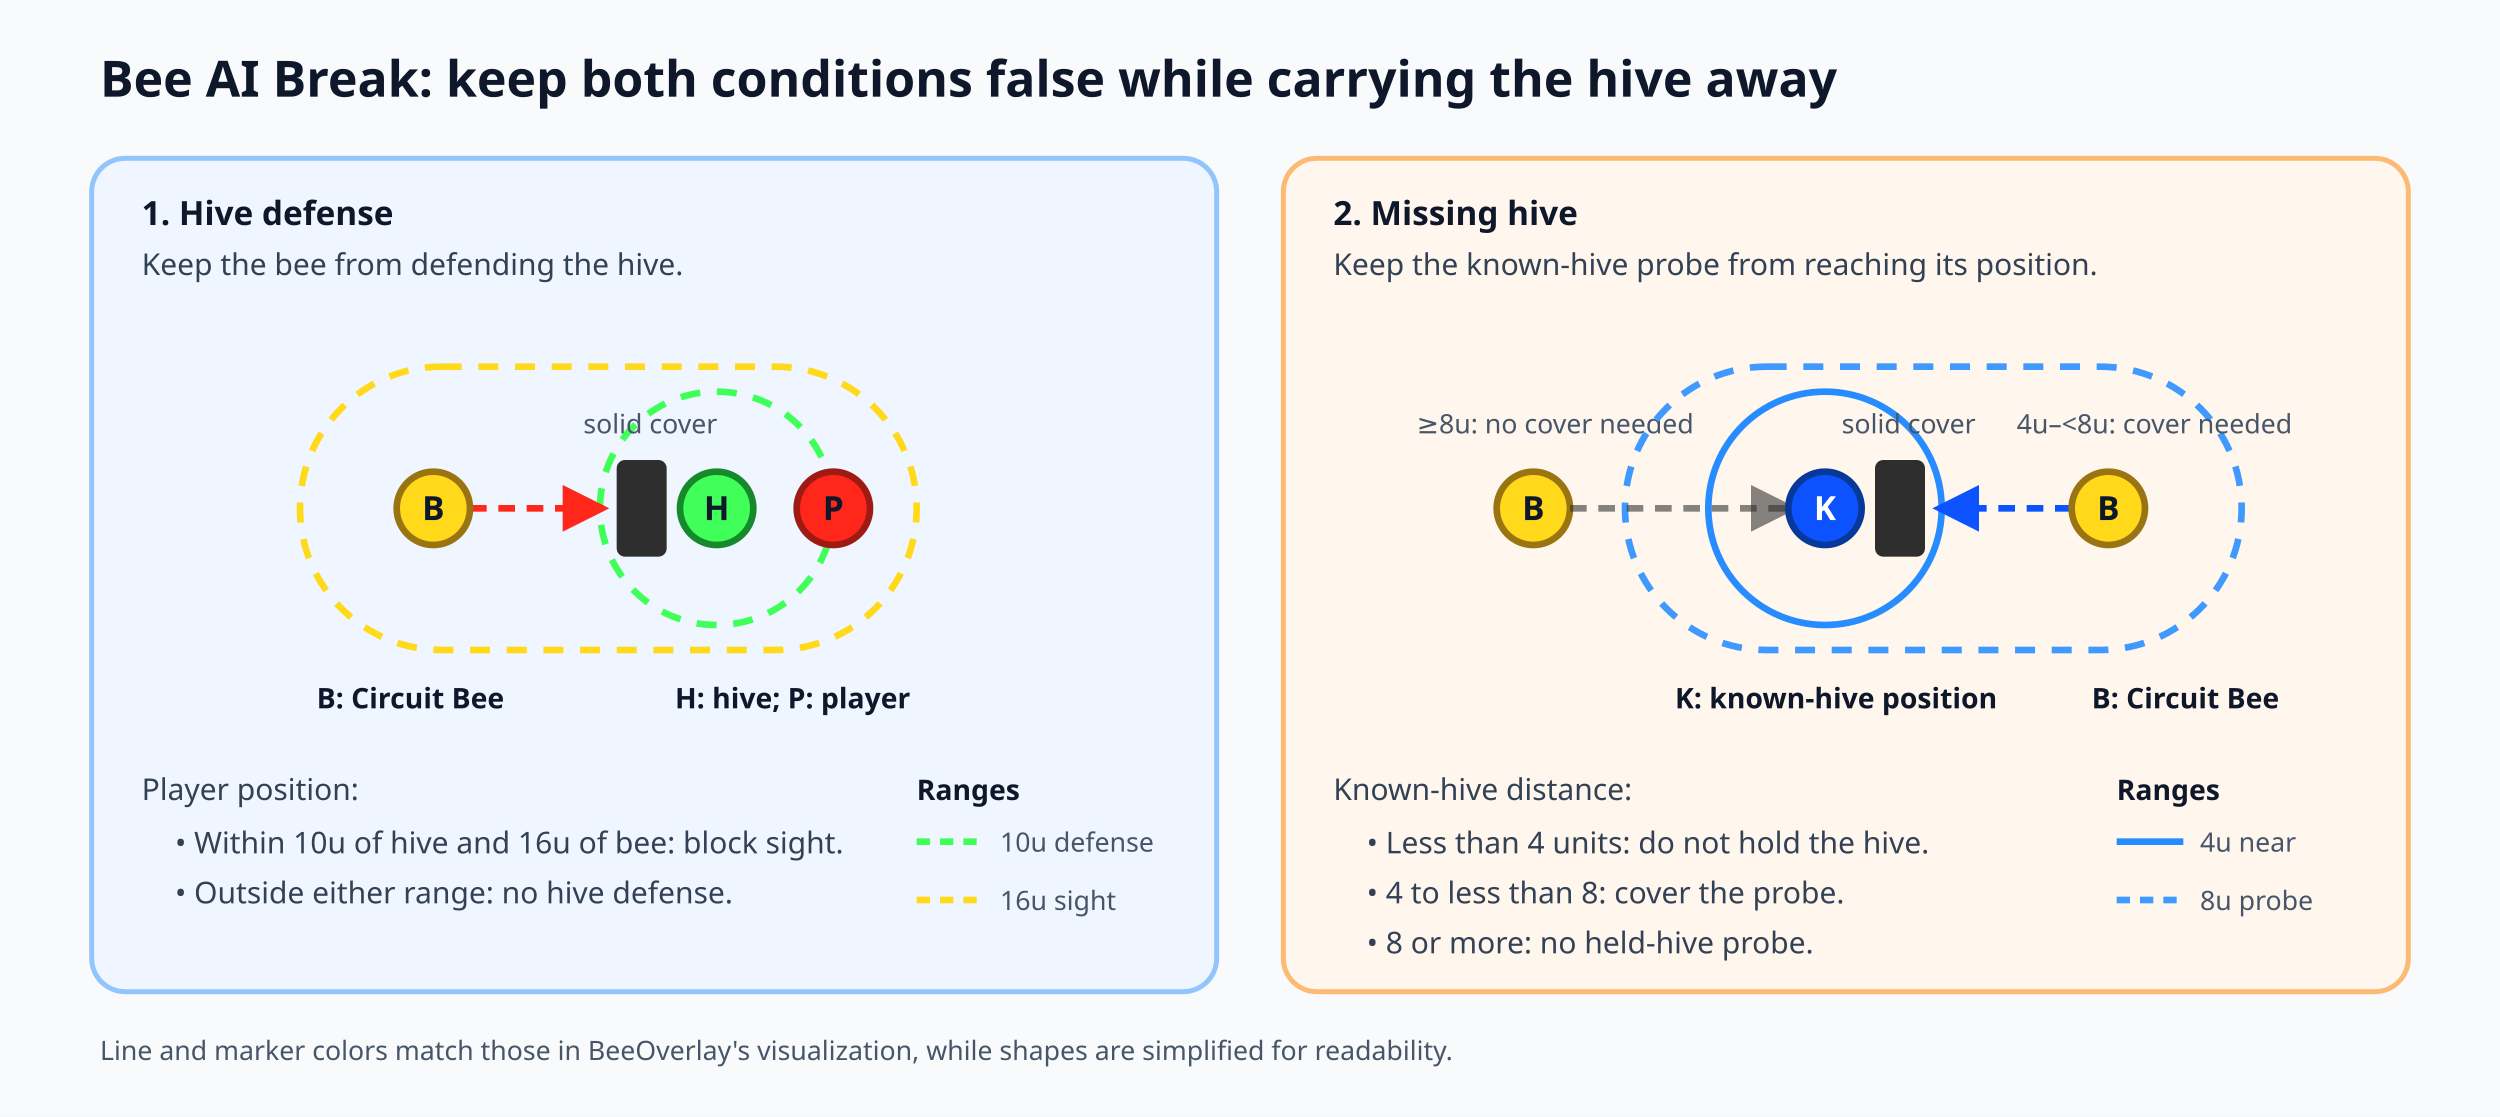
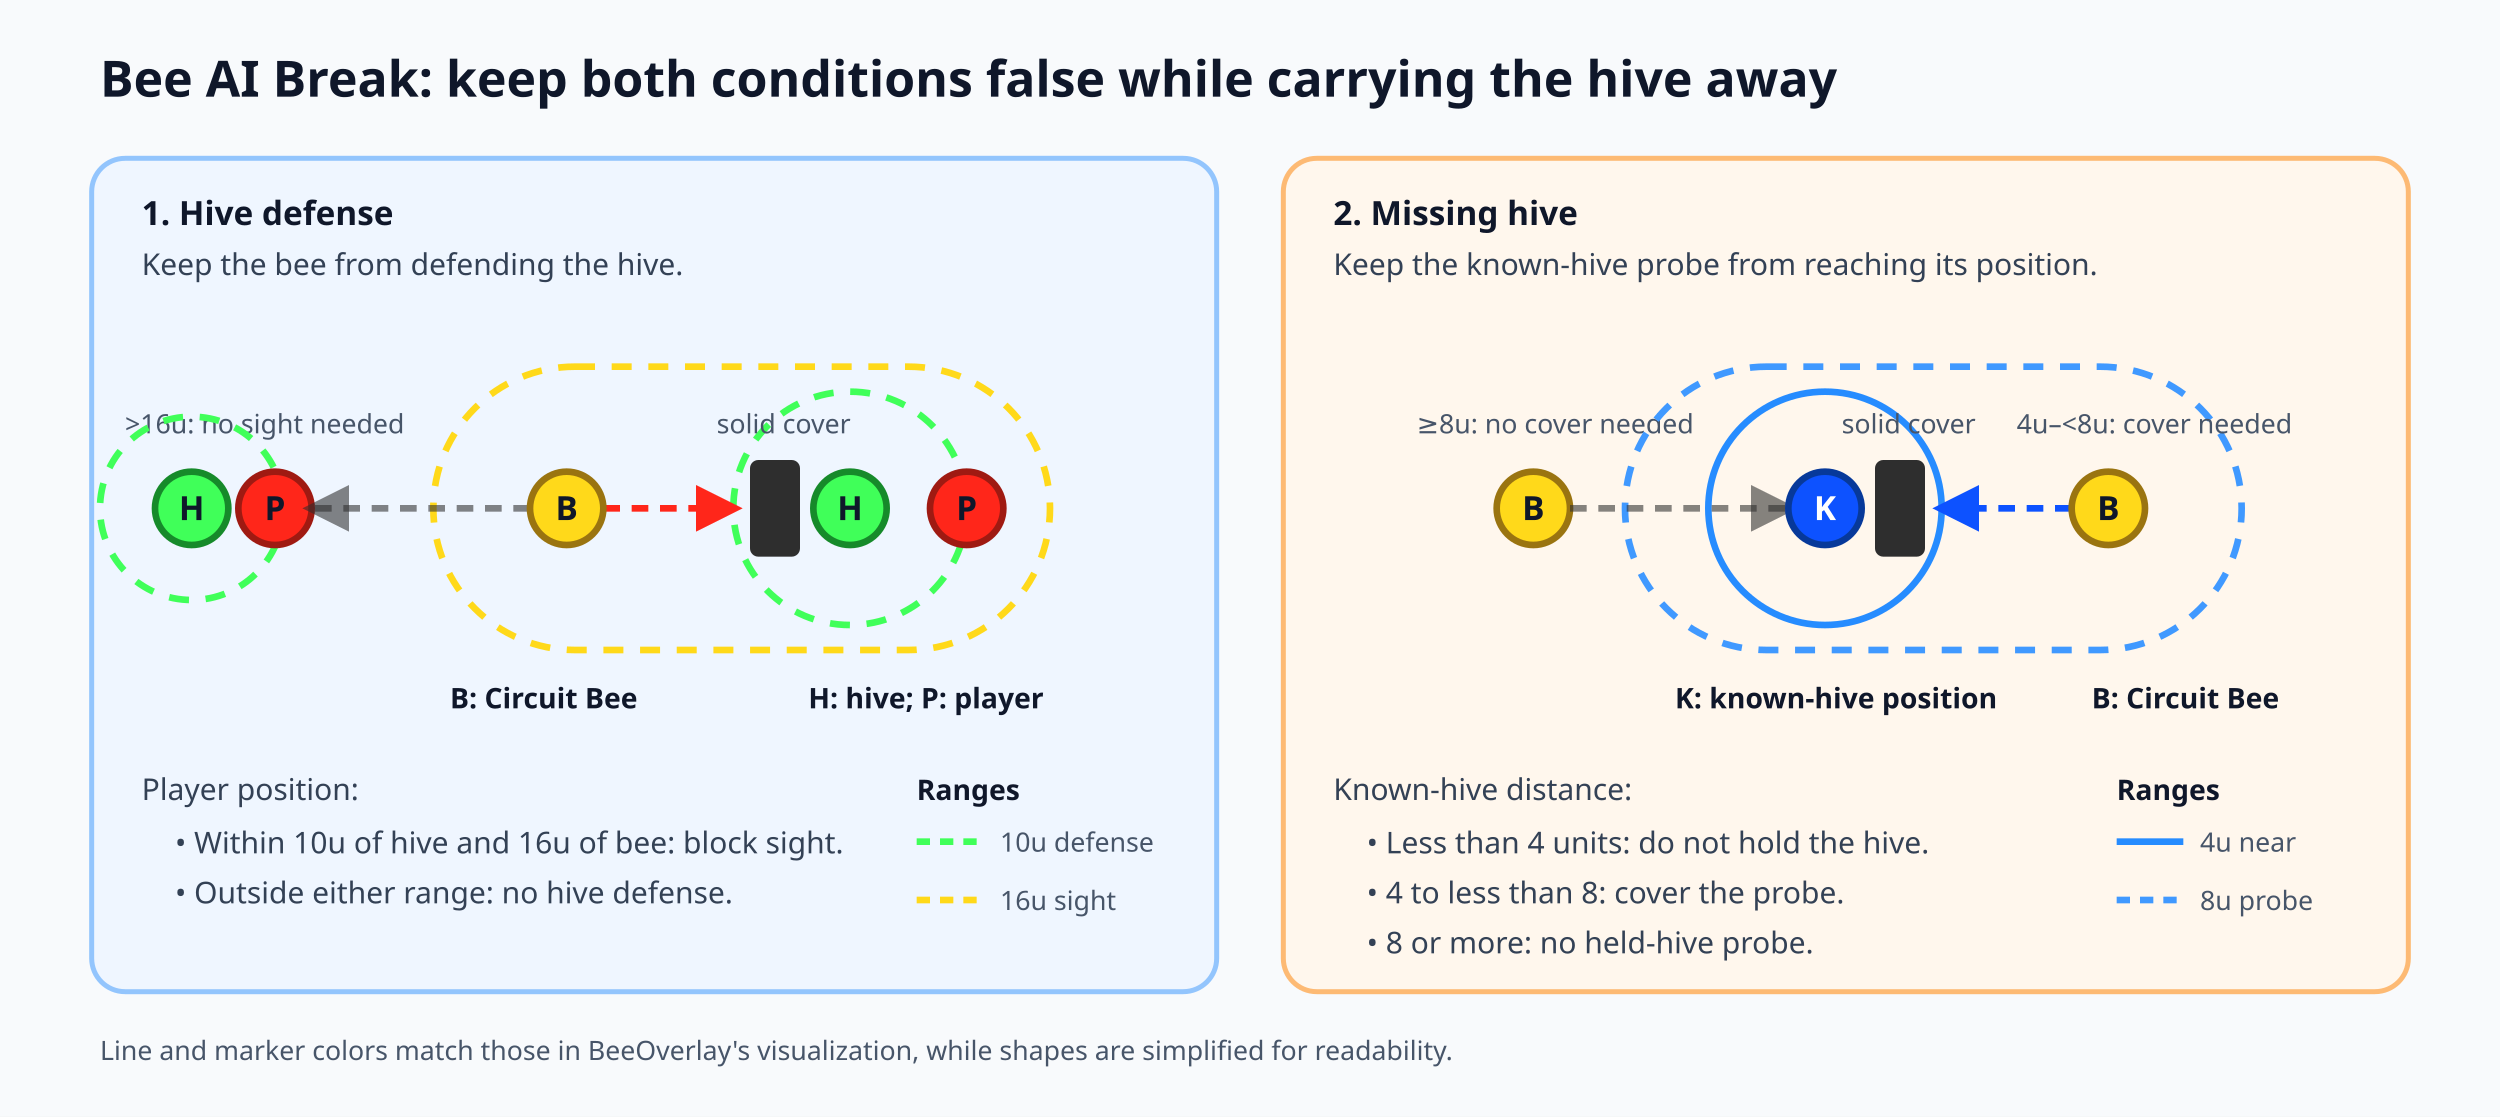
<svg xmlns="http://www.w3.org/2000/svg" width="1500" height="670" viewBox="0 0 1500 670" role="img" aria-labelledby="title desc">
  <defs>
    <marker id="arrow" viewBox="0 0 10 10" refX="8" refY="5" markerWidth="7" markerHeight="7" orient="auto-start-reverse">
      <path d="M 0 0 L 10 5 L 0 10 z" fill="#334155" />
    </marker>
    <marker id="sight-arrow" viewBox="0 0 10 10" refX="8" refY="5" markerWidth="7" markerHeight="7" orient="auto-start-reverse">
      <path d="M 0 0 L 10 5 L 0 10 z" fill="#FF261A" />
    </marker>
    <marker id="probe-arrow" viewBox="0 0 10 10" refX="8" refY="5" markerWidth="7" markerHeight="7" orient="auto-start-reverse">
      <path d="M 0 0 L 10 5 L 0 10 z" fill="#0D52FF" />
    </marker>
    <marker id="inactive-arrow" viewBox="0 0 10 10" refX="8" refY="5" markerWidth="7" markerHeight="7" orient="auto-start-reverse">
      <path d="M 0 0 L 10 5 L 0 10 z" fill="#2E2E2E" fill-opacity="0.58" />
    </marker>
    <style>
      .heading { font: 700 30px sans-serif; fill: #0f172a; }
      .subheading { font: 700 20px sans-serif; fill: #0f172a; }
      .body { font: 18px sans-serif; fill: #334155; }
      .small { font: 16px sans-serif; fill: #475569; }
      .label { font: 700 17px sans-serif; fill: #0f172a; }
      .marker { font: 700 20px sans-serif; fill: #0f172a; text-anchor: middle; dominant-baseline: middle; }
      .marker-light { font: 700 20px sans-serif; fill: #ffffff; text-anchor: middle; dominant-baseline: middle; }
    </style>
  </defs>
  <rect width="1500" height="670" fill="#f8fafc" />
  <text x="60" y="58" class="heading">Bee AI Break: keep both conditions false while carrying the hive away</text>
  <g transform="translate(0 -30)">
    <rect x="55" y="125" width="675" height="500" rx="20" fill="#eff6ff" stroke="#93c5fd" stroke-width="3" />
    <text x="85" y="165" class="subheading">1. Hive defense</text>
    <text x="85" y="195" class="body">Keep the bee from defending the hive.</text>
-     <rect x="180" y="250" width="370" height="170" rx="85" fill="none" stroke="#FFD91A" stroke-width="4" stroke-dasharray="12 10" />
-     <circle cx="430" cy="335" r="70" fill="none" stroke="#40FF59" stroke-width="4" stroke-dasharray="12 10" />
-     <path d="M 282 335 H 360" fill="none" stroke="#FF261A" stroke-width="4" stroke-dasharray="10 7" marker-end="url(#sight-arrow)" />
-     <rect x="370" y="306" width="30" height="58" rx="5" fill="#2E2E2E" />
-     <text x="350" y="290" class="small">solid cover</text>
-     <circle cx="260" cy="335" r="22" fill="#FFD91A" stroke="#9A7410" stroke-width="4" />
-     <text x="260" y="335" class="marker">B</text>
-     <circle cx="430" cy="335" r="22" fill="#40FF59" stroke="#168A2A" stroke-width="4" />
-     <text x="430" y="335" class="marker">H</text>
-     <circle cx="500" cy="335" r="22" fill="#FF261A" stroke="#9F1A12" stroke-width="4" />
-     <text x="500" y="335" class="marker">P</text>
-     <text x="190" y="455" class="label">B: Circuit Bee</text>
-     <text x="405" y="455" class="label">H: hive; P: player</text>
+     <text x="75" y="290" class="small">&gt;16u: no sight needed</text>
+     <circle cx="115" cy="335" r="55" fill="none" stroke="#40FF59" stroke-width="4" stroke-dasharray="12 10" />
+     <circle cx="115" cy="335" r="22" fill="#40FF59" stroke="#168A2A" stroke-width="4" />
+     <text x="115" y="335" class="marker">H</text>
+     <circle cx="165" cy="335" r="22" fill="#FF261A" stroke="#9F1A12" stroke-width="4" />
+     <text x="165" y="335" class="marker">P</text>
+     <rect x="260" y="250" width="370" height="170" rx="85" fill="none" stroke="#FFD91A" stroke-width="4" stroke-dasharray="12 10" />
+     <circle cx="510" cy="335" r="70" fill="none" stroke="#40FF59" stroke-width="4" stroke-dasharray="12 10" />
+     <path d="M 318 335 H 187" fill="none" stroke="#2E2E2E" stroke-opacity="0.58" stroke-width="4" stroke-dasharray="10 7" marker-end="url(#inactive-arrow)" />
+     <path d="M 362 335 H 440" fill="none" stroke="#FF261A" stroke-width="4" stroke-dasharray="10 7" marker-end="url(#sight-arrow)" />
+     <rect x="450" y="306" width="30" height="58" rx="5" fill="#2E2E2E" />
+     <text x="430" y="290" class="small">solid cover</text>
+     <circle cx="340" cy="335" r="22" fill="#FFD91A" stroke="#9A7410" stroke-width="4" />
+     <text x="340" y="335" class="marker">B</text>
+     <circle cx="510" cy="335" r="22" fill="#40FF59" stroke="#168A2A" stroke-width="4" />
+     <text x="510" y="335" class="marker">H</text>
+     <circle cx="580" cy="335" r="22" fill="#FF261A" stroke="#9F1A12" stroke-width="4" />
+     <text x="580" y="335" class="marker">P</text>
+     <text x="270" y="455" class="label">B: Circuit Bee</text>
+     <text x="485" y="455" class="label">H: hive; P: player</text>
    <text x="85" y="510" class="body">Player position:</text>
    <text x="105" y="542" class="body">• Within 10u of hive and 16u of bee: block sight.</text>
    <text x="105" y="572" class="body">• Outside either range: no hive defense.</text>
    <text x="550" y="510" class="label">Ranges</text>
    <path d="M 550 535 H 590" fill="none" stroke="#40FF59" stroke-width="4" stroke-dasharray="8 6" />
    <text x="600" y="541" class="small">10u defense</text>
    <path d="M 550 570 H 590" fill="none" stroke="#FFD91A" stroke-width="4" stroke-dasharray="8 6" />
    <text x="600" y="576" class="small">16u sight</text>
    <rect x="770" y="125" width="675" height="500" rx="20" fill="#fff7ed" stroke="#fdba74" stroke-width="3" />
    <text x="800" y="165" class="subheading">2. Missing hive</text>
    <text x="800" y="195" class="body">Keep the known-hive probe from reaching its position.</text>
    <text x="850" y="290" class="small">≥8u: no cover needed</text>
    <circle cx="920" cy="335" r="22" fill="#FFD91A" stroke="#9A7410" stroke-width="4" />
    <text x="920" y="335" class="marker">B</text>
    <rect x="975" y="250" width="370" height="170" rx="85" fill="none" stroke="#4099FF" stroke-width="4" stroke-dasharray="12 10" />
    <circle cx="1095" cy="335" r="70" fill="none" stroke="#268CFF" stroke-width="4" />
    <path d="M 942 335 H 1073" fill="none" stroke="#2E2E2E" stroke-opacity="0.58" stroke-width="4" stroke-dasharray="10 7" marker-end="url(#inactive-arrow)" />
    <text x="1105" y="290" class="small">solid cover</text>
    <path d="M 1243 335 H 1165" fill="none" stroke="#0D52FF" stroke-width="4" stroke-dasharray="10 7" marker-end="url(#probe-arrow)" />
    <rect x="1125" y="306" width="30" height="58" rx="5" fill="#2E2E2E" />
    <circle cx="1095" cy="335" r="22" fill="#0D52FF" stroke="#07399A" stroke-width="4" />
    <text x="1095" y="335" class="marker-light">K</text>
    <text x="1005" y="455" class="label">K: known-hive position</text>
    <circle cx="1265" cy="335" r="22" fill="#FFD91A" stroke="#9A7410" stroke-width="4" />
    <text x="1265" y="335" class="marker">B</text>
    <text x="1210" y="290" class="small">4u–&lt;8u: cover needed</text>
    <text x="1255" y="455" class="label">B: Circuit Bee</text>
    <text x="800" y="510" class="body">Known-hive distance:</text>
    <text x="820" y="542" class="body">• Less than 4 units: do not hold the hive.</text>
    <text x="820" y="572" class="body">• 4 to less than 8: cover the probe.</text>
    <text x="820" y="602" class="body">• 8 or more: no held-hive probe.</text>
    <text x="1270" y="510" class="label">Ranges</text>
    <path d="M 1270 535 H 1310" fill="none" stroke="#268CFF" stroke-width="4" />
    <text x="1320" y="541" class="small">4u near</text>
    <path d="M 1270 570 H 1310" fill="none" stroke="#4099FF" stroke-width="4" stroke-dasharray="8 6" />
    <text x="1320" y="576" class="small">8u probe</text>
  </g>
  <text x="60" y="636" class="small">Line and marker colors match those in BeeOverlay's visualization, while shapes are simplified for readability.</text>
</svg>
